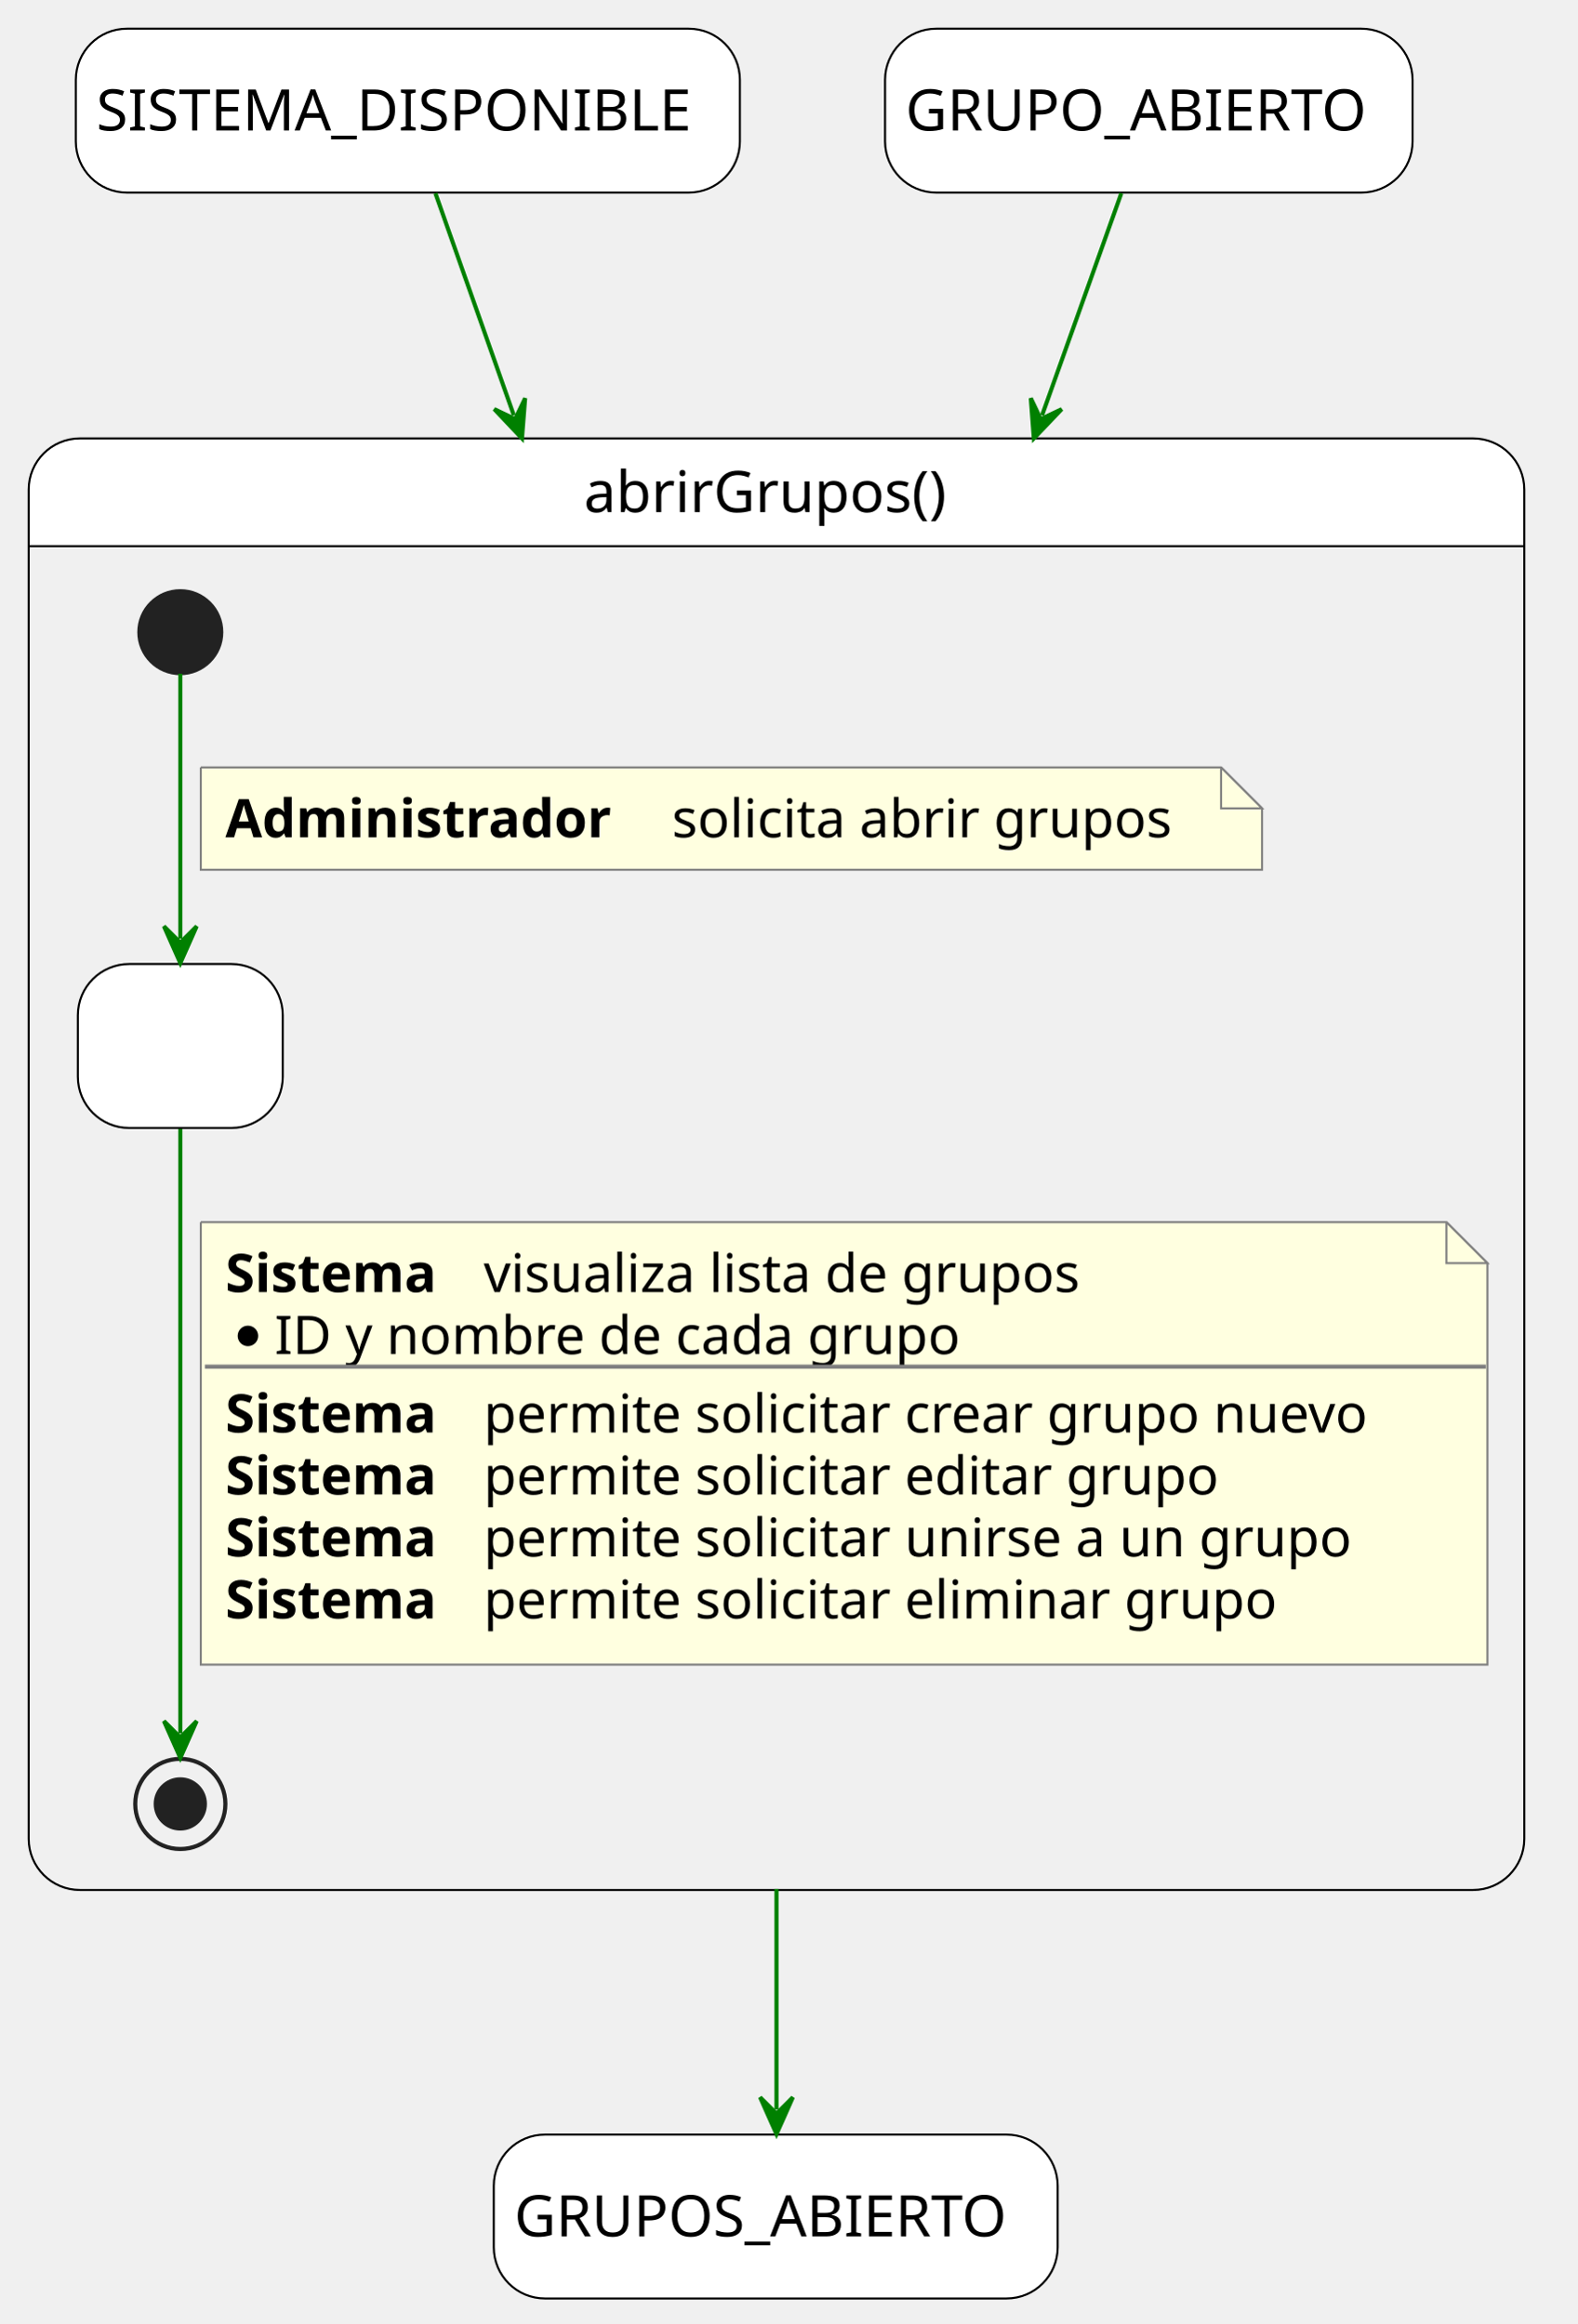
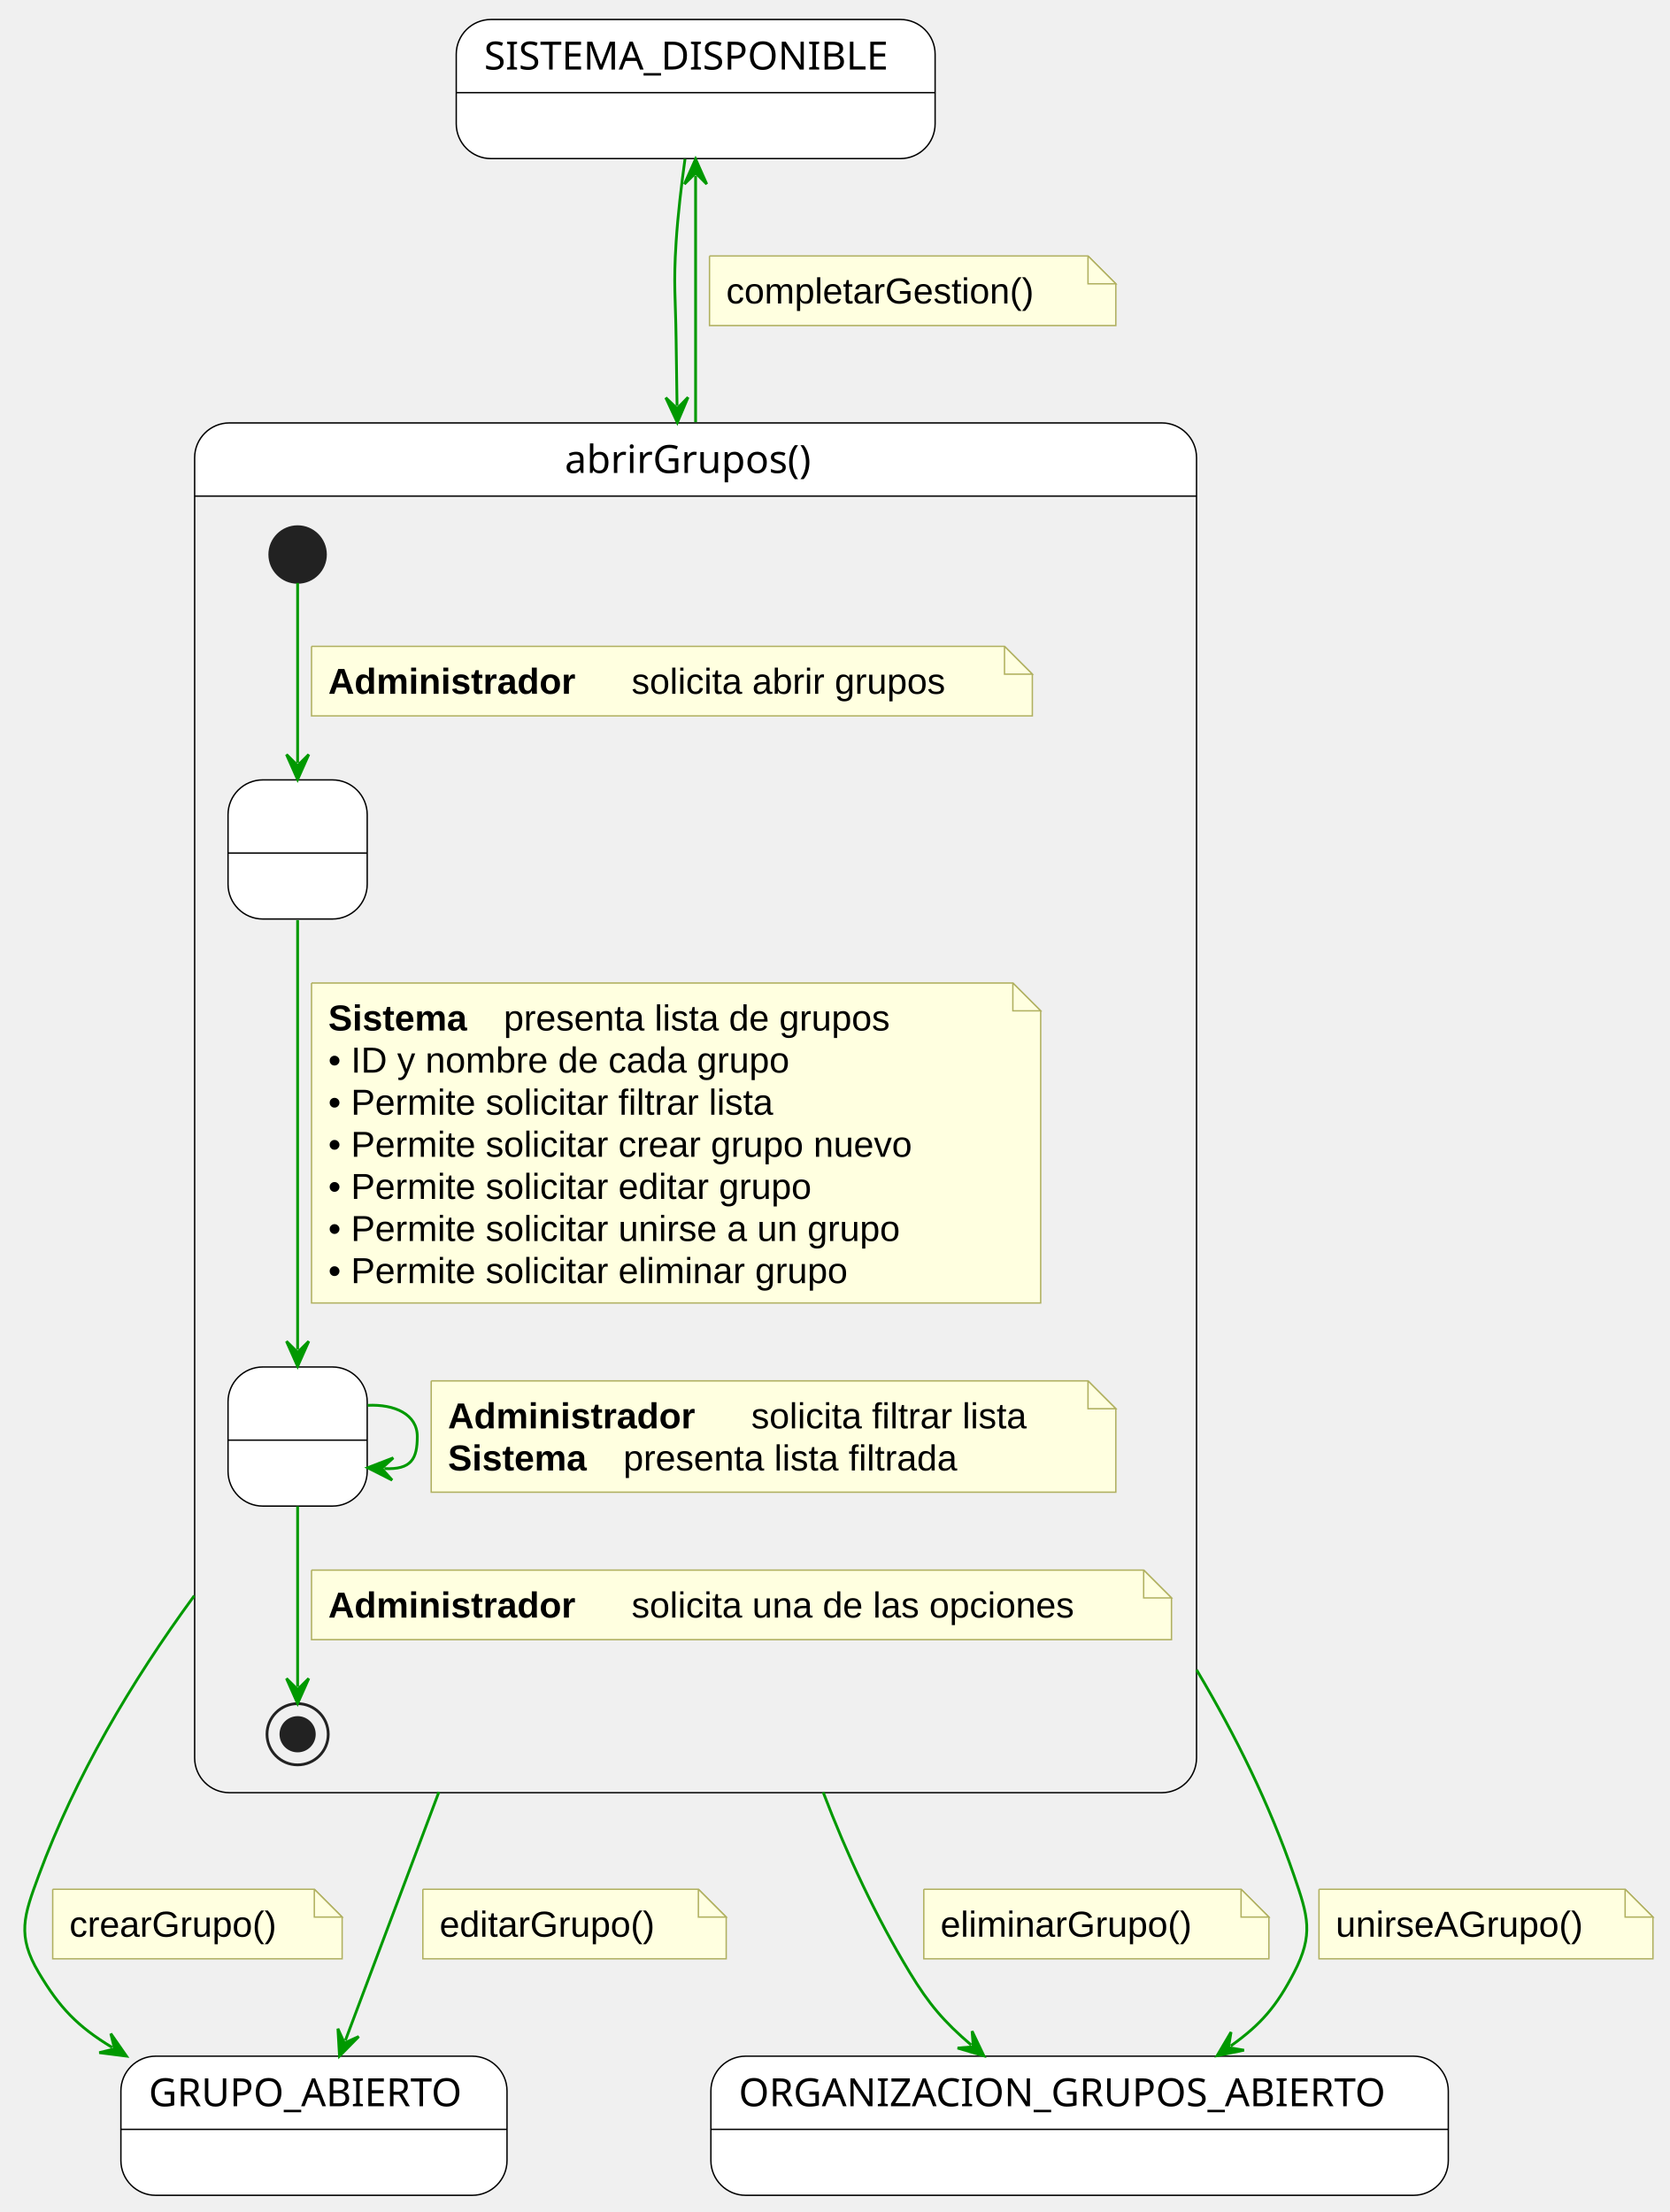
- <svg xmlns="http://www.w3.org/2000/svg" contentStyleType="text/css" data-diagram-type="STATE" height="567px" preserveAspectRatio="none" style="width:385px;height:567px;background:#FFFFFF;" version="1.1" viewBox="0 0 385 567" width="385px" zoomAndPan="magnify">
+ <svg xmlns="http://www.w3.org/2000/svg" contentStyleType="text/css" data-diagram-type="STATE" height="795px" preserveAspectRatio="none" style="width:600px;height:795px;background:#FFFFFF;" version="1.1" viewBox="0 0 600 795" width="600px" zoomAndPan="magnify">
  <defs />
  <g>
-     <rect fill="#FFFFFF" height="40" rx="12.5" ry="12.5" style="stroke:#000000;stroke-width:0.5;" width="162.065" x="18.5" y="7" />
-     <text fill="#000000" font-family="sans-serif" font-size="14" lengthAdjust="spacing" textLength="152.065" x="23.5" y="31.847">SISTEMA_DISPONIBLE</text>
-     <rect fill="#FFFFFF" height="40" rx="12.5" ry="12.5" style="stroke:#000000;stroke-width:0.5;" width="128.74" x="216" y="7" />
-     <text fill="#000000" font-family="sans-serif" font-size="14" lengthAdjust="spacing" textLength="118.74" x="221" y="31.847">GRUPO_ABIERTO</text>
-     <rect fill="#FFFFFF" height="40" rx="12.5" ry="12.5" style="stroke:#000000;stroke-width:0.5;" width="137.627" x="120.5" y="521" />
-     <text fill="#000000" font-family="sans-serif" font-size="14" lengthAdjust="spacing" textLength="127.627" x="125.5" y="545.847">GRUPOS_ABIERTO</text>
-     <path d="M19.5,107 L359.5,107 A12.5,12.5 0 0 1 372,119.5 L372,133.297 L7,133.297 L7,119.5 A12.5,12.5 0 0 1 19.5,107" fill="#FFFFFF" />
-     <rect fill="none" height="354.297" rx="12.5" ry="12.5" style="stroke:#000000;stroke-width:0.5;" width="365" x="7" y="107" />
-     <line style="stroke:#000000;stroke-width:0.5;" x1="7" x2="372" y1="133.297" y2="133.297" />
-     <text fill="#000000" font-family="sans-serif" font-size="14" lengthAdjust="spacing" textLength="94.015" x="142.493" y="124.995">abrirGrupos()</text>
-     <rect fill="#FFFFFF" height="40" rx="12.5" ry="12.5" style="stroke:#000000;stroke-width:0.5;" width="50" x="19" y="235.297" />
-     <text fill="#000000" font-family="sans-serif" font-size="14" lengthAdjust="spacing" textLength="4.45" x="41.775" y="260.144"> </text>
-     <ellipse cx="44" cy="154.297" fill="#222222" rx="10" ry="10" style="stroke:#222222;stroke-width:1;" />
-     <ellipse cx="44" cy="440.297" fill="none" rx="11" ry="11" style="stroke:#222222;stroke-width:1;" />
-     <ellipse cx="44" cy="440.297" fill="#222222" rx="6" ry="6" style="stroke:#222222;stroke-width:1;" />
-     <g class="link" data-entity-1=".start.MainBlock" data-entity-2="Paso1" data-source-line="25" data-uid="lnk3" id="link_.start.MainBlock_Paso1">
-       <path d="M44,164.437 C44,180.417 44,207.787 44,229.067" fill="none" id="*start*MainBlock-to-Paso1" style="stroke:#008000;stroke-width:1;" />
-       <polygon fill="#008000" points="44,235.067,48,226.067,44,230.067,40,226.067,44,235.067" style="stroke:#008000;stroke-width:1;" />
-       <path d="M49,187.297 L49,212.297 L308,212.297 L308,197.297 L298,187.297 L49,187.297" fill="#FFFFE0" style="stroke:#808080;stroke-width:0.5;" />
-       <path d="M298,187.297 L298,197.297 L308,197.297 L298,187.297" fill="#FFFFE0" style="stroke:#808080;stroke-width:0.5;" />
-       <text fill="#000000" font-family="sans-serif" font-size="13" font-weight="bold" lengthAdjust="spacing" textLength="104.863" x="55" y="204.364">Administrador</text>
-       <text fill="#000000" font-family="sans-serif" font-size="13" lengthAdjust="spacing" textLength="129.372" x="163.996" y="204.364">solicita abrir grupos</text>
+     <g id="SISTEMA_DISPONIBLE">
+       <rect fill="#FFFFFF" height="50" rx="12.5" ry="12.5" style="stroke:#000000;stroke-width:0.5;" width="172.065" x="163.94" y="7" />
+       <line style="stroke:#000000;stroke-width:0.5;" x1="163.94" x2="336.005" y1="33.297" y2="33.297" />
+       <text fill="#000000" font-family="sans-serif" font-size="14" lengthAdjust="spacing" textLength="152.065" x="173.94" y="24.995">SISTEMA_DISPONIBLE</text>
    </g>
-     <g class="link" data-entity-1="Paso1" data-entity-2=".end.MainBlock" data-source-line="35" data-uid="lnk5" id="link_Paso1_.end.MainBlock">
-       <path d="M44,275.537 C44,314.077 44,393.587 44,423.067" fill="none" id="Paso1-to-*end*MainBlock" style="stroke:#008000;stroke-width:1;" />
-       <polygon fill="#008000" points="44,429.067,48,420.067,44,424.067,40,420.067,44,429.067" style="stroke:#008000;stroke-width:1;" />
-       <path d="M49,298.297 L49,406.297 L363,406.297 L363,308.297 L353,298.297 L49,298.297" fill="#FFFFE0" style="stroke:#808080;stroke-width:0.5;" />
-       <path d="M353,298.297 L353,308.297 L363,308.297 L353,298.297" fill="#FFFFE0" style="stroke:#808080;stroke-width:0.5;" />
-       <text fill="#000000" font-family="sans-serif" font-size="13" font-weight="bold" lengthAdjust="spacing" textLength="58.906" x="55" y="315.364">Sistema</text>
-       <text fill="#000000" font-family="sans-serif" font-size="13" lengthAdjust="spacing" textLength="156.819" x="118.039" y="315.364">visualiza lista de grupos</text>
-       <ellipse cx="60.5" cy="326.062" fill="#000000" rx="2.5" ry="2.5" />
-       <text fill="#000000" font-family="sans-serif" font-size="13" lengthAdjust="spacing" textLength="178.274" x="67" y="330.497">ID y nombre de cada grupo</text>
-       <line style="stroke:#808080;stroke-width:1;" x1="50" x2="362.617" y1="333.562" y2="333.562" />
-       <text fill="#000000" font-family="sans-serif" font-size="13" font-weight="bold" lengthAdjust="spacing" textLength="58.906" x="55" y="349.629">Sistema</text>
-       <text fill="#000000" font-family="sans-serif" font-size="13" lengthAdjust="spacing" textLength="230.579" x="118.039" y="349.629">permite solicitar crear grupo nuevo</text>
-       <text fill="#000000" font-family="sans-serif" font-size="13" font-weight="bold" lengthAdjust="spacing" textLength="58.906" x="55" y="364.762">Sistema</text>
-       <text fill="#000000" font-family="sans-serif" font-size="13" lengthAdjust="spacing" textLength="190.792" x="118.039" y="364.762">permite solicitar editar grupo</text>
-       <text fill="#000000" font-family="sans-serif" font-size="13" font-weight="bold" lengthAdjust="spacing" textLength="58.906" x="55" y="379.895">Sistema</text>
-       <text fill="#000000" font-family="sans-serif" font-size="13" lengthAdjust="spacing" textLength="225.437" x="118.039" y="379.895">permite solicitar unirse a un grupo</text>
-       <text fill="#000000" font-family="sans-serif" font-size="13" font-weight="bold" lengthAdjust="spacing" textLength="58.906" x="55" y="395.028">Sistema</text>
-       <text fill="#000000" font-family="sans-serif" font-size="13" lengthAdjust="spacing" textLength="205.569" x="118.039" y="395.028">permite solicitar eliminar grupo</text>
+     <path d="M82.44,152 L417.44,152 A12.5,12.5 0 0 1 429.94,164.5 L429.94,178.297 L69.94,178.297 L69.94,164.5 A12.5,12.5 0 0 1 82.44,152" fill="#FFFFFF" />
+     <rect fill="none" height="492.297" rx="12.5" ry="12.5" style="stroke:#000000;stroke-width:0.5;" width="360" x="69.94" y="152" />
+     <line style="stroke:#000000;stroke-width:0.5;" x1="69.94" x2="429.94" y1="178.297" y2="178.297" />
+     <text fill="#000000" font-family="sans-serif" font-size="14" lengthAdjust="spacing" textLength="94.015" x="202.933" y="169.995">abrirGrupos()</text>
+     <g id="AbrirGruposContainer.PasoInicial">
+       <rect fill="#FFFFFF" height="50" rx="12.5" ry="12.5" style="stroke:#000000;stroke-width:0.5;" width="50" x="81.94" y="280.297" />
+       <line style="stroke:#000000;stroke-width:0.5;" x1="81.94" x2="131.94" y1="306.594" y2="306.594" />
+       <text fill="#000000" font-family="sans-serif" font-size="14" lengthAdjust="spacing" textLength="4.45" x="104.715" y="298.292"> </text>
    </g>
-     <g class="link" data-entity-1="SISTEMA_DISPONIBLE" data-entity-2="MainBlock" data-source-line="50" data-uid="lnk6" id="link_SISTEMA_DISPONIBLE_MainBlock">
-       <path d="M106.26,47.17 C111.35,61.59 116.893,77.282 125.383,101.342" fill="none" id="SISTEMA_DISPONIBLE-to-MainBlock" style="stroke:#008000;stroke-width:1;" />
-       <polygon fill="#008000" points="127.38,107,128.157,97.182,125.716,102.285,120.613,99.844,127.38,107" style="stroke:#008000;stroke-width:1;" />
+     <g id="AbrirGruposContainer.PasoLista">
+       <rect fill="#FFFFFF" height="50" rx="12.5" ry="12.5" style="stroke:#000000;stroke-width:0.5;" width="50" x="81.94" y="491.297" />
+       <line style="stroke:#000000;stroke-width:0.5;" x1="81.94" x2="131.94" y1="517.594" y2="517.594" />
+       <text fill="#000000" font-family="sans-serif" font-size="14" lengthAdjust="spacing" textLength="4.45" x="104.715" y="509.292"> </text>
    </g>
-     <g class="link" data-entity-1="GRUPO_ABIERTO" data-entity-2="MainBlock" data-source-line="51" data-uid="lnk7" id="link_GRUPO_ABIERTO_MainBlock">
-       <path d="M273.66,47.17 C268.51,61.59 262.905,77.289 254.325,101.349" fill="none" id="GRUPO_ABIERTO-to-MainBlock" style="stroke:#008000;stroke-width:1;" />
-       <polygon fill="#008000" points="252.31,107,259.101,99.866,253.989,102.29,251.565,97.179,252.31,107" style="stroke:#008000;stroke-width:1;" />
+     <ellipse cx="106.94" cy="199.297" fill="#222222" rx="10" ry="10" style="stroke:#222222;stroke-width:1;" />
+     <ellipse cx="106.94" cy="623.297" fill="none" rx="11" ry="11" style="stroke:#222222;stroke-width:1;" />
+     <ellipse cx="106.94" cy="623.297" fill="#222222" rx="6" ry="6" style="stroke:#222222;stroke-width:1;" />
+     <g class="link" data-entity-1=".start.AbrirGruposContainer" data-entity-2="PasoInicial" data-source-line="32" data-uid="lnk3" id="link_.start.AbrirGruposContainer_PasoInicial">
+       <path d="M106.94,209.527 C106.94,225.237 106.94,251.657 106.94,274.167" fill="none" id="*start*AbrirGruposContainer-to-PasoInicial" style="stroke:#009900;stroke-width:1;" />
+       <polygon fill="#009900" points="106.94,280.167,110.94,271.167,106.94,275.167,102.94,271.167,106.94,280.167" style="stroke:#009900;stroke-width:1;" />
+       <path d="M111.94,232.297 L111.94,257.297 L370.94,257.297 L370.94,242.297 L360.94,232.297 L111.94,232.297" fill="#FFFFE0" style="stroke:#B0B060;stroke-width:0.5;" />
+       <path d="M360.94,232.297 L360.94,242.297 L370.94,242.297 L360.94,232.297" fill="#FFFFE0" style="stroke:#B0B060;stroke-width:0.5;" />
+       <text fill="#000000" font-family="Arial" font-size="13" font-weight="bold" lengthAdjust="spacing" textLength="104.863" x="117.94" y="249.364">Administrador</text>
+       <text fill="#000000" font-family="Arial" font-size="13" lengthAdjust="spacing" textLength="129.372" x="226.936" y="249.364">solicita abrir grupos</text>
    </g>
-     <g class="link" data-entity-1="MainBlock" data-entity-2="GRUPOS_ABIERTO" data-source-line="54" data-uid="lnk8" id="link_MainBlock_GRUPOS_ABIERTO">
-       <path d="M189.5,461.06 C189.5,485.13 189.5,500.48 189.5,514.89" fill="none" id="MainBlock-to-GRUPOS_ABIERTO" style="stroke:#008000;stroke-width:1;" />
-       <polygon fill="#008000" points="189.5,520.89,193.5,511.89,189.5,515.89,185.5,511.89,189.5,520.89" style="stroke:#008000;stroke-width:1;" />
+     <g class="link" data-entity-1="PasoInicial" data-entity-2="PasoLista" data-source-line="38" data-uid="lnk4" id="link_PasoInicial_PasoLista">
+       <path d="M106.94,330.677 C106.94,370.957 106.94,444.897 106.94,485.067" fill="none" id="PasoInicial-to-PasoLista" style="stroke:#009900;stroke-width:1;" />
+       <polygon fill="#009900" points="106.94,491.067,110.94,482.067,106.94,486.067,102.94,482.067,106.94,491.067" style="stroke:#009900;stroke-width:1;" />
+       <path d="M111.94,353.297 L111.94,468.297 L373.94,468.297 L373.94,363.297 L363.94,353.297 L111.94,353.297" fill="#FFFFE0" style="stroke:#B0B060;stroke-width:0.5;" />
+       <path d="M363.94,353.297 L363.94,363.297 L373.94,363.297 L363.94,353.297" fill="#FFFFE0" style="stroke:#B0B060;stroke-width:0.5;" />
+       <text fill="#000000" font-family="Arial" font-size="13" font-weight="bold" lengthAdjust="spacing" textLength="58.906" x="117.94" y="370.364">Sistema</text>
+       <text fill="#000000" font-family="Arial" font-size="13" lengthAdjust="spacing" textLength="158.19" x="180.979" y="370.364">presenta lista de grupos</text>
+       <text fill="#000000" font-family="Arial" font-size="13" lengthAdjust="spacing" textLength="190.074" x="117.94" y="385.497">• ID y nombre de cada grupo</text>
+       <text fill="#000000" font-family="Arial" font-size="13" lengthAdjust="spacing" textLength="188.481" x="117.94" y="400.629">• Permite solicitar filtrar lista</text>
+       <text fill="#000000" font-family="Arial" font-size="13" lengthAdjust="spacing" textLength="241.966" x="117.94" y="415.762">• Permite solicitar crear grupo nuevo</text>
+       <text fill="#000000" font-family="Arial" font-size="13" lengthAdjust="spacing" textLength="202.179" x="117.94" y="430.895">• Permite solicitar editar grupo</text>
+       <text fill="#000000" font-family="Arial" font-size="13" lengthAdjust="spacing" textLength="236.825" x="117.94" y="446.028">• Permite solicitar unirse a un grupo</text>
+       <text fill="#000000" font-family="Arial" font-size="13" lengthAdjust="spacing" textLength="216.957" x="117.94" y="461.161">• Permite solicitar eliminar grupo</text>
+     </g>
+     <g class="link" data-entity-1="PasoLista" data-entity-2="PasoLista" data-source-line="50" data-uid="lnk5" id="link_PasoLista_PasoLista">
+       <path d="M132.12,505.087 C141.85,504.597 149.94,508.327 149.94,516.297 C149.94,524.267 147.842,528.299 138.112,527.809" fill="none" id="PasoLista-to-PasoLista" style="stroke:#009900;stroke-width:1;" />
+       <polygon fill="#009900" points="132.12,527.507,140.907,531.955,137.114,527.758,141.31,523.965,132.12,527.507" style="stroke:#009900;stroke-width:1;" />
+       <path d="M154.94,496.297 L154.94,536.297 L400.94,536.297 L400.94,506.297 L390.94,496.297 L154.94,496.297" fill="#FFFFE0" style="stroke:#B0B060;stroke-width:0.5;" />
+       <path d="M390.94,496.297 L390.94,506.297 L400.94,506.297 L390.94,496.297" fill="#FFFFE0" style="stroke:#B0B060;stroke-width:0.5;" />
+       <text fill="#000000" font-family="Arial" font-size="13" font-weight="bold" lengthAdjust="spacing" textLength="104.863" x="160.94" y="513.364">Administrador</text>
+       <text fill="#000000" font-family="Arial" font-size="13" lengthAdjust="spacing" textLength="116.651" x="269.936" y="513.364">solicita filtrar lista</text>
+       <text fill="#000000" font-family="Arial" font-size="13" font-weight="bold" lengthAdjust="spacing" textLength="58.906" x="160.94" y="528.497">Sistema</text>
+       <text fill="#000000" font-family="Arial" font-size="13" lengthAdjust="spacing" textLength="139.42" x="223.979" y="528.497">presenta lista filtrada</text>
+     </g>
+     <g class="link" data-entity-1="PasoLista" data-entity-2=".end.AbrirGruposContainer" data-source-line="57" data-uid="lnk7" id="link_PasoLista_.end.AbrirGruposContainer">
+       <path d="M106.94,541.387 C106.94,563.787 106.94,590.067 106.94,606.247" fill="none" id="PasoLista-to-*end*AbrirGruposContainer" style="stroke:#009900;stroke-width:1;" />
+       <polygon fill="#009900" points="106.94,612.247,110.94,603.247,106.94,607.247,102.94,603.247,106.94,612.247" style="stroke:#009900;stroke-width:1;" />
+       <path d="M111.94,564.297 L111.94,589.297 L420.94,589.297 L420.94,574.297 L410.94,564.297 L111.94,564.297" fill="#FFFFE0" style="stroke:#B0B060;stroke-width:0.5;" />
+       <path d="M410.94,564.297 L410.94,574.297 L420.94,574.297 L410.94,564.297" fill="#FFFFE0" style="stroke:#B0B060;stroke-width:0.5;" />
+       <text fill="#000000" font-family="Arial" font-size="13" font-weight="bold" lengthAdjust="spacing" textLength="104.863" x="117.94" y="581.364">Administrador</text>
+       <text fill="#000000" font-family="Arial" font-size="13" lengthAdjust="spacing" textLength="179.277" x="226.936" y="581.364">solicita una de las opciones</text>
+     </g>
+     <g id="GRUPO_ABIERTO">
+       <rect fill="#FFFFFF" height="50" rx="12.5" ry="12.5" style="stroke:#000000;stroke-width:0.5;" width="138.74" x="43.44" y="739" />
+       <line style="stroke:#000000;stroke-width:0.5;" x1="43.44" x2="182.18" y1="765.297" y2="765.297" />
+       <text fill="#000000" font-family="sans-serif" font-size="14" lengthAdjust="spacing" textLength="118.74" x="53.44" y="756.995">GRUPO_ABIERTO</text>
+     </g>
+     <g id="ORGANIZACION_GRUPOS_ABIERTO">
+       <rect fill="#FFFFFF" height="50" rx="12.5" ry="12.5" style="stroke:#000000;stroke-width:0.5;" width="264.966" x="255.44" y="739" />
+       <line style="stroke:#000000;stroke-width:0.5;" x1="255.44" x2="520.406" y1="765.297" y2="765.297" />
+       <text fill="#000000" font-family="sans-serif" font-size="14" lengthAdjust="spacing" textLength="244.966" x="265.44" y="756.995">ORGANIZACION_GRUPOS_ABIERTO</text>
+     </g>
+     <g class="link" data-entity-1="SISTEMA_DISPONIBLE" data-entity-2="AbrirGruposContainer" data-source-line="68" data-uid="lnk8" id="link_SISTEMA_DISPONIBLE_AbrirGruposContainer">
+       <path d="M246.14,57.13 C244.85,66.44 243.57,77.19 242.94,87 C241.94,102.52 242.74,106.45 242.94,122 C243.07,131.79 243.109,135.771 243.279,145.861" fill="none" id="SISTEMA_DISPONIBLE-to-AbrirGruposContainer" style="stroke:#009900;stroke-width:1;" />
+       <polygon fill="#009900" points="243.38,151.86,247.228,142.794,243.296,146.861,239.229,142.929,243.38,151.86" style="stroke:#009900;stroke-width:1;" />
+     </g>
+     <g class="link" data-entity-1="AbrirGruposContainer" data-entity-2="SISTEMA_DISPONIBLE" data-source-line="93" data-uid="lnk13" id="link_AbrirGruposContainer_SISTEMA_DISPONIBLE">
+       <path d="M249.94,151.72 C249.94,113.11 249.94,84.84 249.94,63.16" fill="none" id="AbrirGruposContainer-to-SISTEMA_DISPONIBLE" style="stroke:#009900;stroke-width:1;" />
+       <polygon fill="#009900" points="249.94,57.16,245.94,66.16,249.94,62.16,253.94,66.16,249.94,57.16" style="stroke:#009900;stroke-width:1;" />
+       <path d="M254.94,92 L254.94,117 L400.94,117 L400.94,102 L390.94,92 L254.94,92" fill="#FFFFE0" style="stroke:#B0B060;stroke-width:0.5;" />
+       <path d="M390.94,92 L390.94,102 L400.94,102 L390.94,92" fill="#FFFFE0" style="stroke:#B0B060;stroke-width:0.5;" />
+       <text fill="#000000" font-family="Arial" font-size="13" lengthAdjust="spacing" textLength="125.925" x="260.94" y="109.067">completarGestion()</text>
+     </g>
+     <g class="link" data-entity-1="AbrirGruposContainer" data-entity-2="GRUPO_ABIERTO" data-source-line="73" data-uid="lnk9" id="link_AbrirGruposContainer_GRUPO_ABIERTO">
+       <path d="M69.8,573.51 C46.97,604.69 27.05,638.6 13.94,674 C8.54,688.59 6,695.62 13.94,709 C21.39,721.54 27.748,728.251 40.308,735.861" fill="none" id="AbrirGruposContainer-to-GRUPO_ABIERTO" style="stroke:#009900;stroke-width:1;" />
+       <polygon fill="#009900" points="45.44,738.97,39.815,730.885,41.164,736.379,35.67,737.727,45.44,738.97" style="stroke:#009900;stroke-width:1;" />
+       <path d="M18.94,679 L18.94,704 L122.94,704 L122.94,689 L112.94,679 L18.94,679" fill="#FFFFE0" style="stroke:#B0B060;stroke-width:0.5;" />
+       <path d="M112.94,679 L112.94,689 L122.94,689 L112.94,679" fill="#FFFFE0" style="stroke:#B0B060;stroke-width:0.5;" />
+       <text fill="#000000" font-family="Arial" font-size="13" lengthAdjust="spacing" textLength="83.808" x="24.94" y="696.067">crearGrupo()</text>
+     </g>
+     <g class="link" data-entity-1="AbrirGruposContainer" data-entity-2="GRUPO_ABIERTO" data-source-line="78" data-uid="lnk10" id="link_AbrirGruposContainer_GRUPO_ABIERTO">
+       <path d="M157.7,644.06 C143.11,682.83 132.274,711.635 124.104,733.335" fill="none" id="AbrirGruposContainer-to-GRUPO_ABIERTO-1" style="stroke:#009900;stroke-width:1;" />
+       <polygon fill="#009900" points="121.99,738.95,128.905,731.937,123.752,734.271,121.418,729.118,121.99,738.95" style="stroke:#009900;stroke-width:1;" />
+       <path d="M151.94,679 L151.94,704 L260.94,704 L260.94,689 L250.94,679 L151.94,679" fill="#FFFFE0" style="stroke:#B0B060;stroke-width:0.5;" />
+       <path d="M250.94,679 L250.94,689 L260.94,689 L250.94,679" fill="#FFFFE0" style="stroke:#B0B060;stroke-width:0.5;" />
+       <text fill="#000000" font-family="Arial" font-size="13" lengthAdjust="spacing" textLength="88.277" x="157.94" y="696.067">editarGrupo()</text>
+     </g>
+     <g class="link" data-entity-1="AbrirGruposContainer" data-entity-2="ORGANIZACION_GRUPOS_ABIERTO" data-source-line="83" data-uid="lnk11" id="link_AbrirGruposContainer_ORGANIZACION_GRUPOS_ABIERTO">
+       <path d="M295.79,644.15 C304.44,666.84 314.73,688.84 326.94,709 C333.76,720.25 339.11,726.551 348.97,734.981" fill="none" id="AbrirGruposContainer-to-ORGANIZACION_GRUPOS_ABIERTO" style="stroke:#009900;stroke-width:1;" />
+       <polygon fill="#009900" points="353.53,738.88,349.289,729.991,349.73,735.631,344.09,736.072,353.53,738.88" style="stroke:#009900;stroke-width:1;" />
+       <path d="M331.94,679 L331.94,704 L455.94,704 L455.94,689 L445.94,679 L331.94,679" fill="#FFFFE0" style="stroke:#B0B060;stroke-width:0.5;" />
+       <path d="M445.94,679 L445.94,689 L455.94,689 L445.94,679" fill="#FFFFE0" style="stroke:#B0B060;stroke-width:0.5;" />
+       <text fill="#000000" font-family="Arial" font-size="13" lengthAdjust="spacing" textLength="103.054" x="337.94" y="696.067">eliminarGrupo()</text>
+     </g>
+     <g class="link" data-entity-1="AbrirGruposContainer" data-entity-2="ORGANIZACION_GRUPOS_ABIERTO" data-source-line="88" data-uid="lnk12" id="link_AbrirGruposContainer_ORGANIZACION_GRUPOS_ABIERTO">
+       <path d="M429.96,600.15 C444.07,623.84 456.21,648.65 464.94,674 C470.01,688.71 472.12,695.2 464.94,709 C458.69,721.02 453.273,727.443 442.223,735.333" fill="none" id="AbrirGruposContainer-to-ORGANIZACION_GRUPOS_ABIERTO-1" style="stroke:#009900;stroke-width:1;" />
+       <polygon fill="#009900" points="437.34,738.82,446.989,736.845,441.409,735.914,442.34,730.335,437.34,738.82" style="stroke:#009900;stroke-width:1;" />
+       <path d="M473.94,679 L473.94,704 L593.94,704 L593.94,689 L583.94,679 L473.94,679" fill="#FFFFE0" style="stroke:#B0B060;stroke-width:0.5;" />
+       <path d="M583.94,679 L583.94,689 L593.94,689 L583.94,679" fill="#FFFFE0" style="stroke:#B0B060;stroke-width:0.5;" />
+       <text fill="#000000" font-family="Arial" font-size="13" lengthAdjust="spacing" textLength="99.106" x="479.94" y="696.067">unirseAGrupo()</text>
    </g>
  </g>
</svg>
